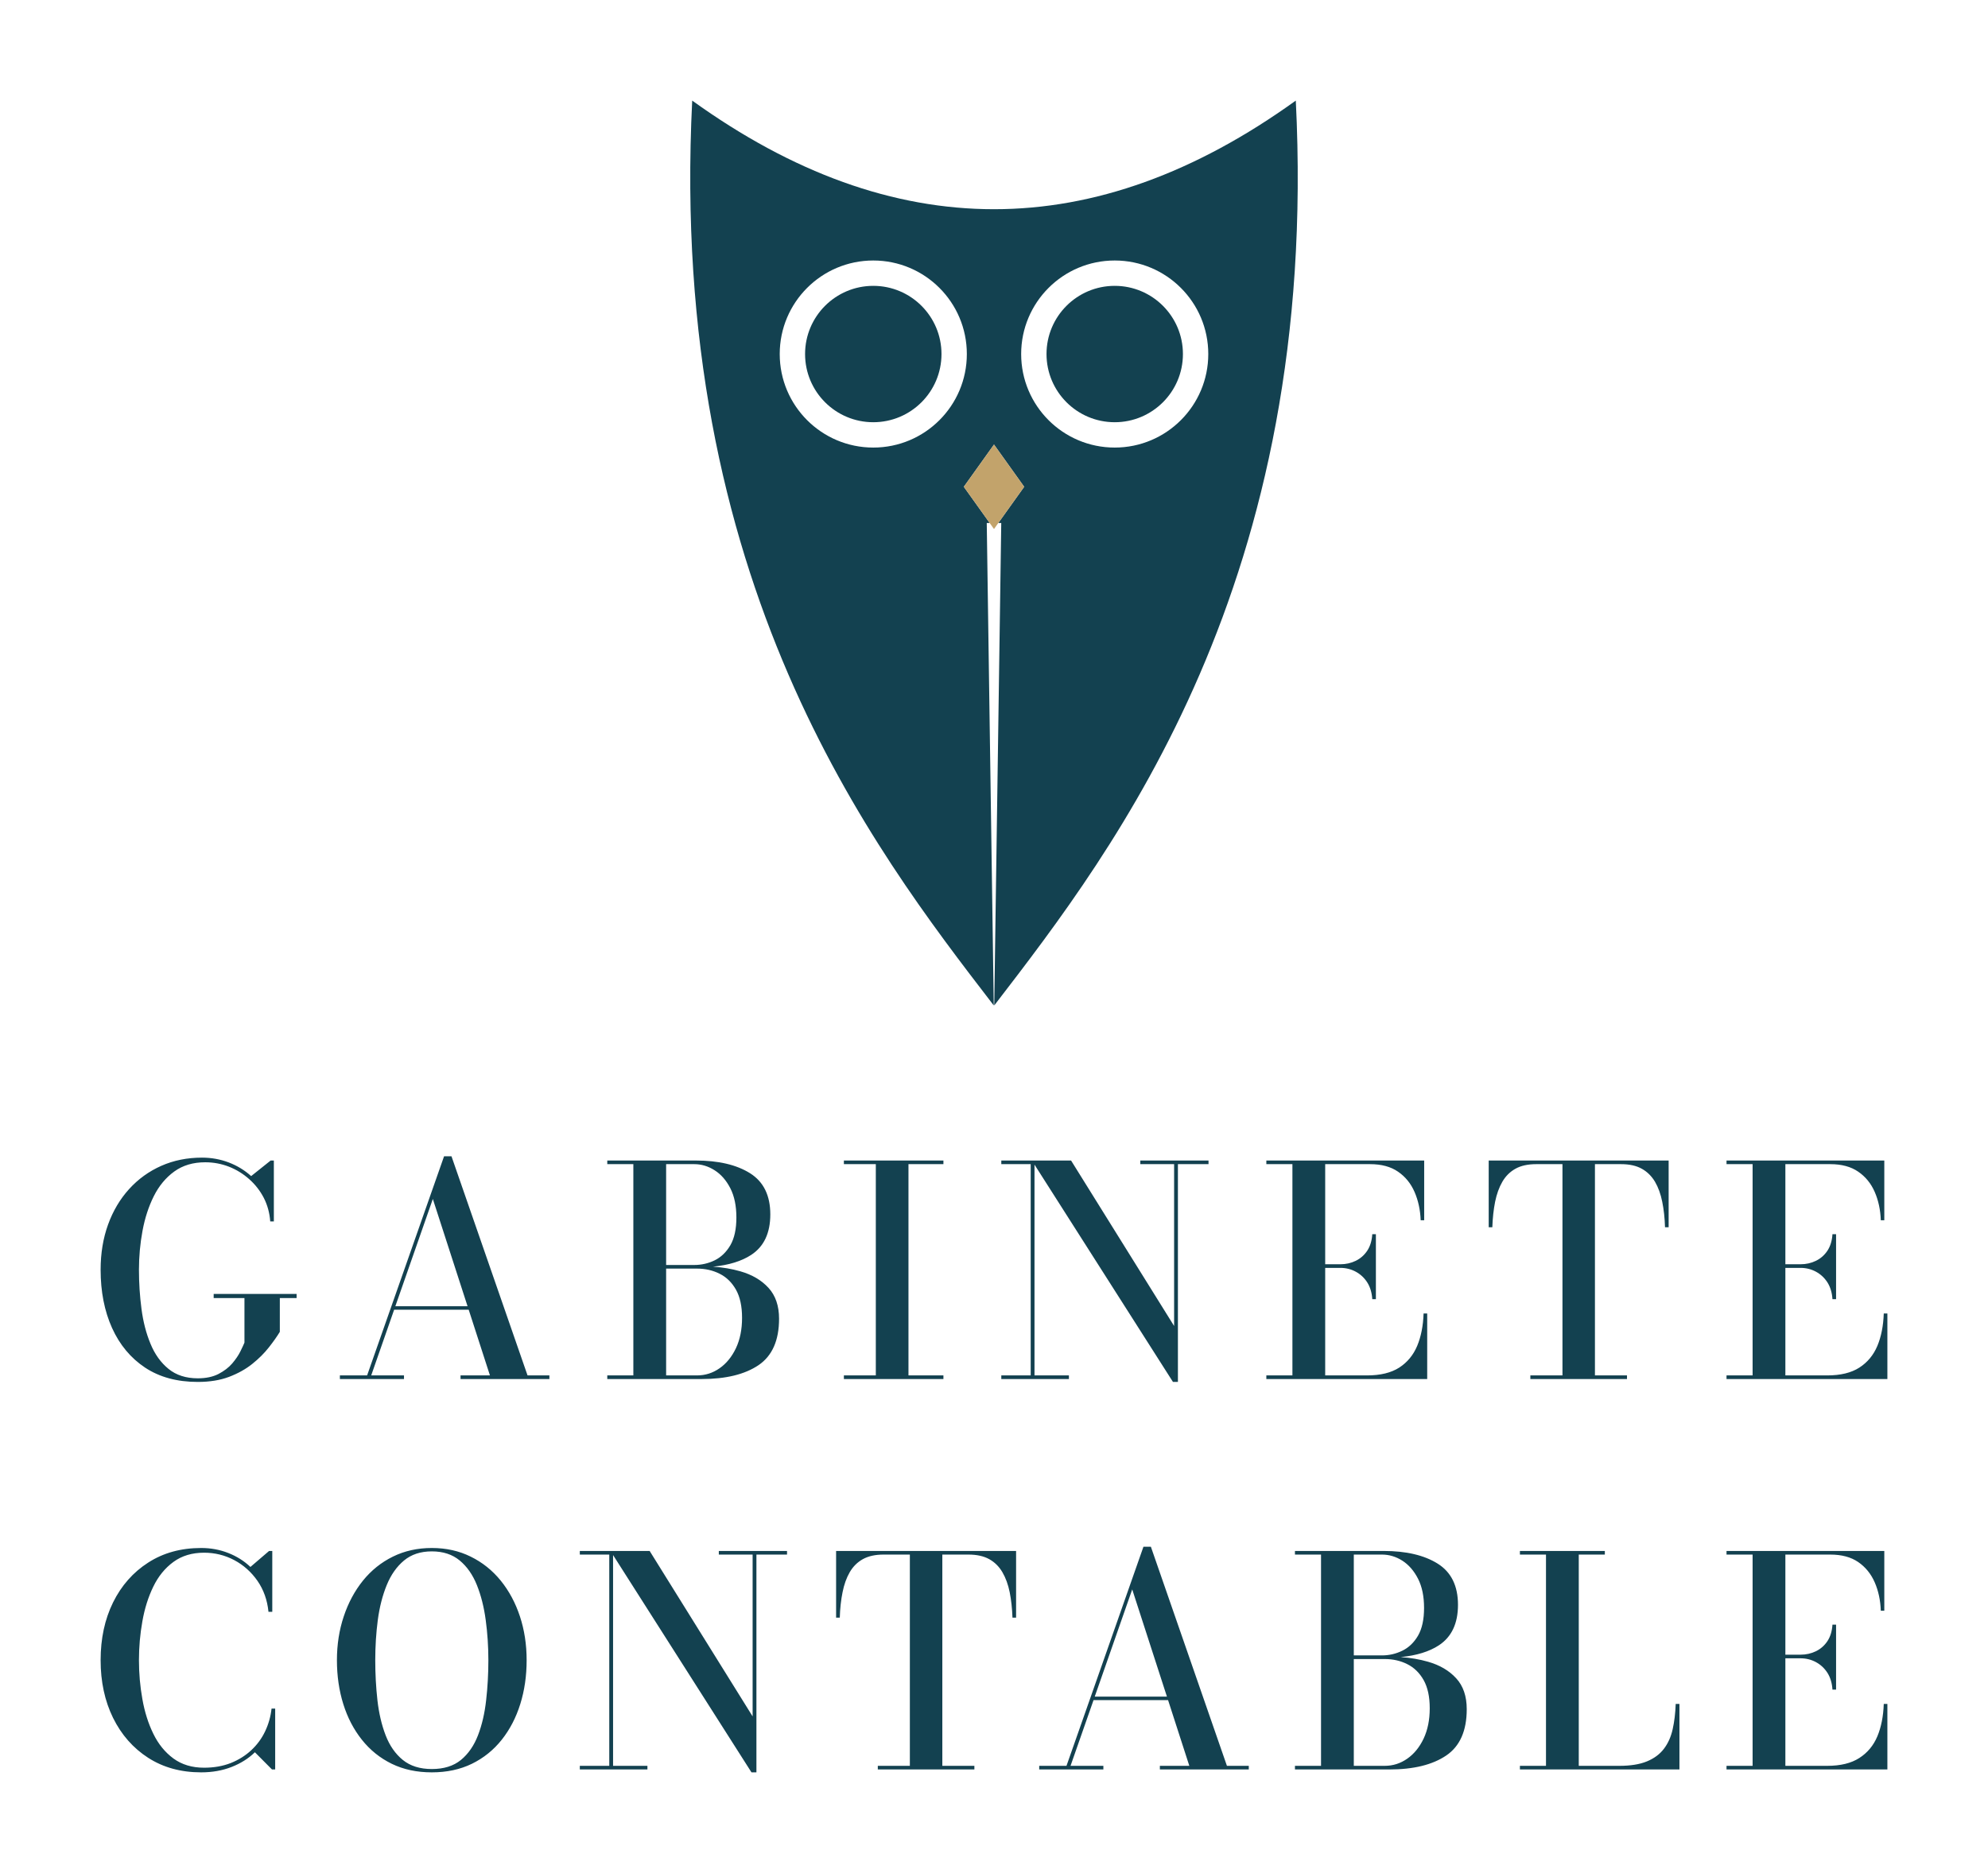
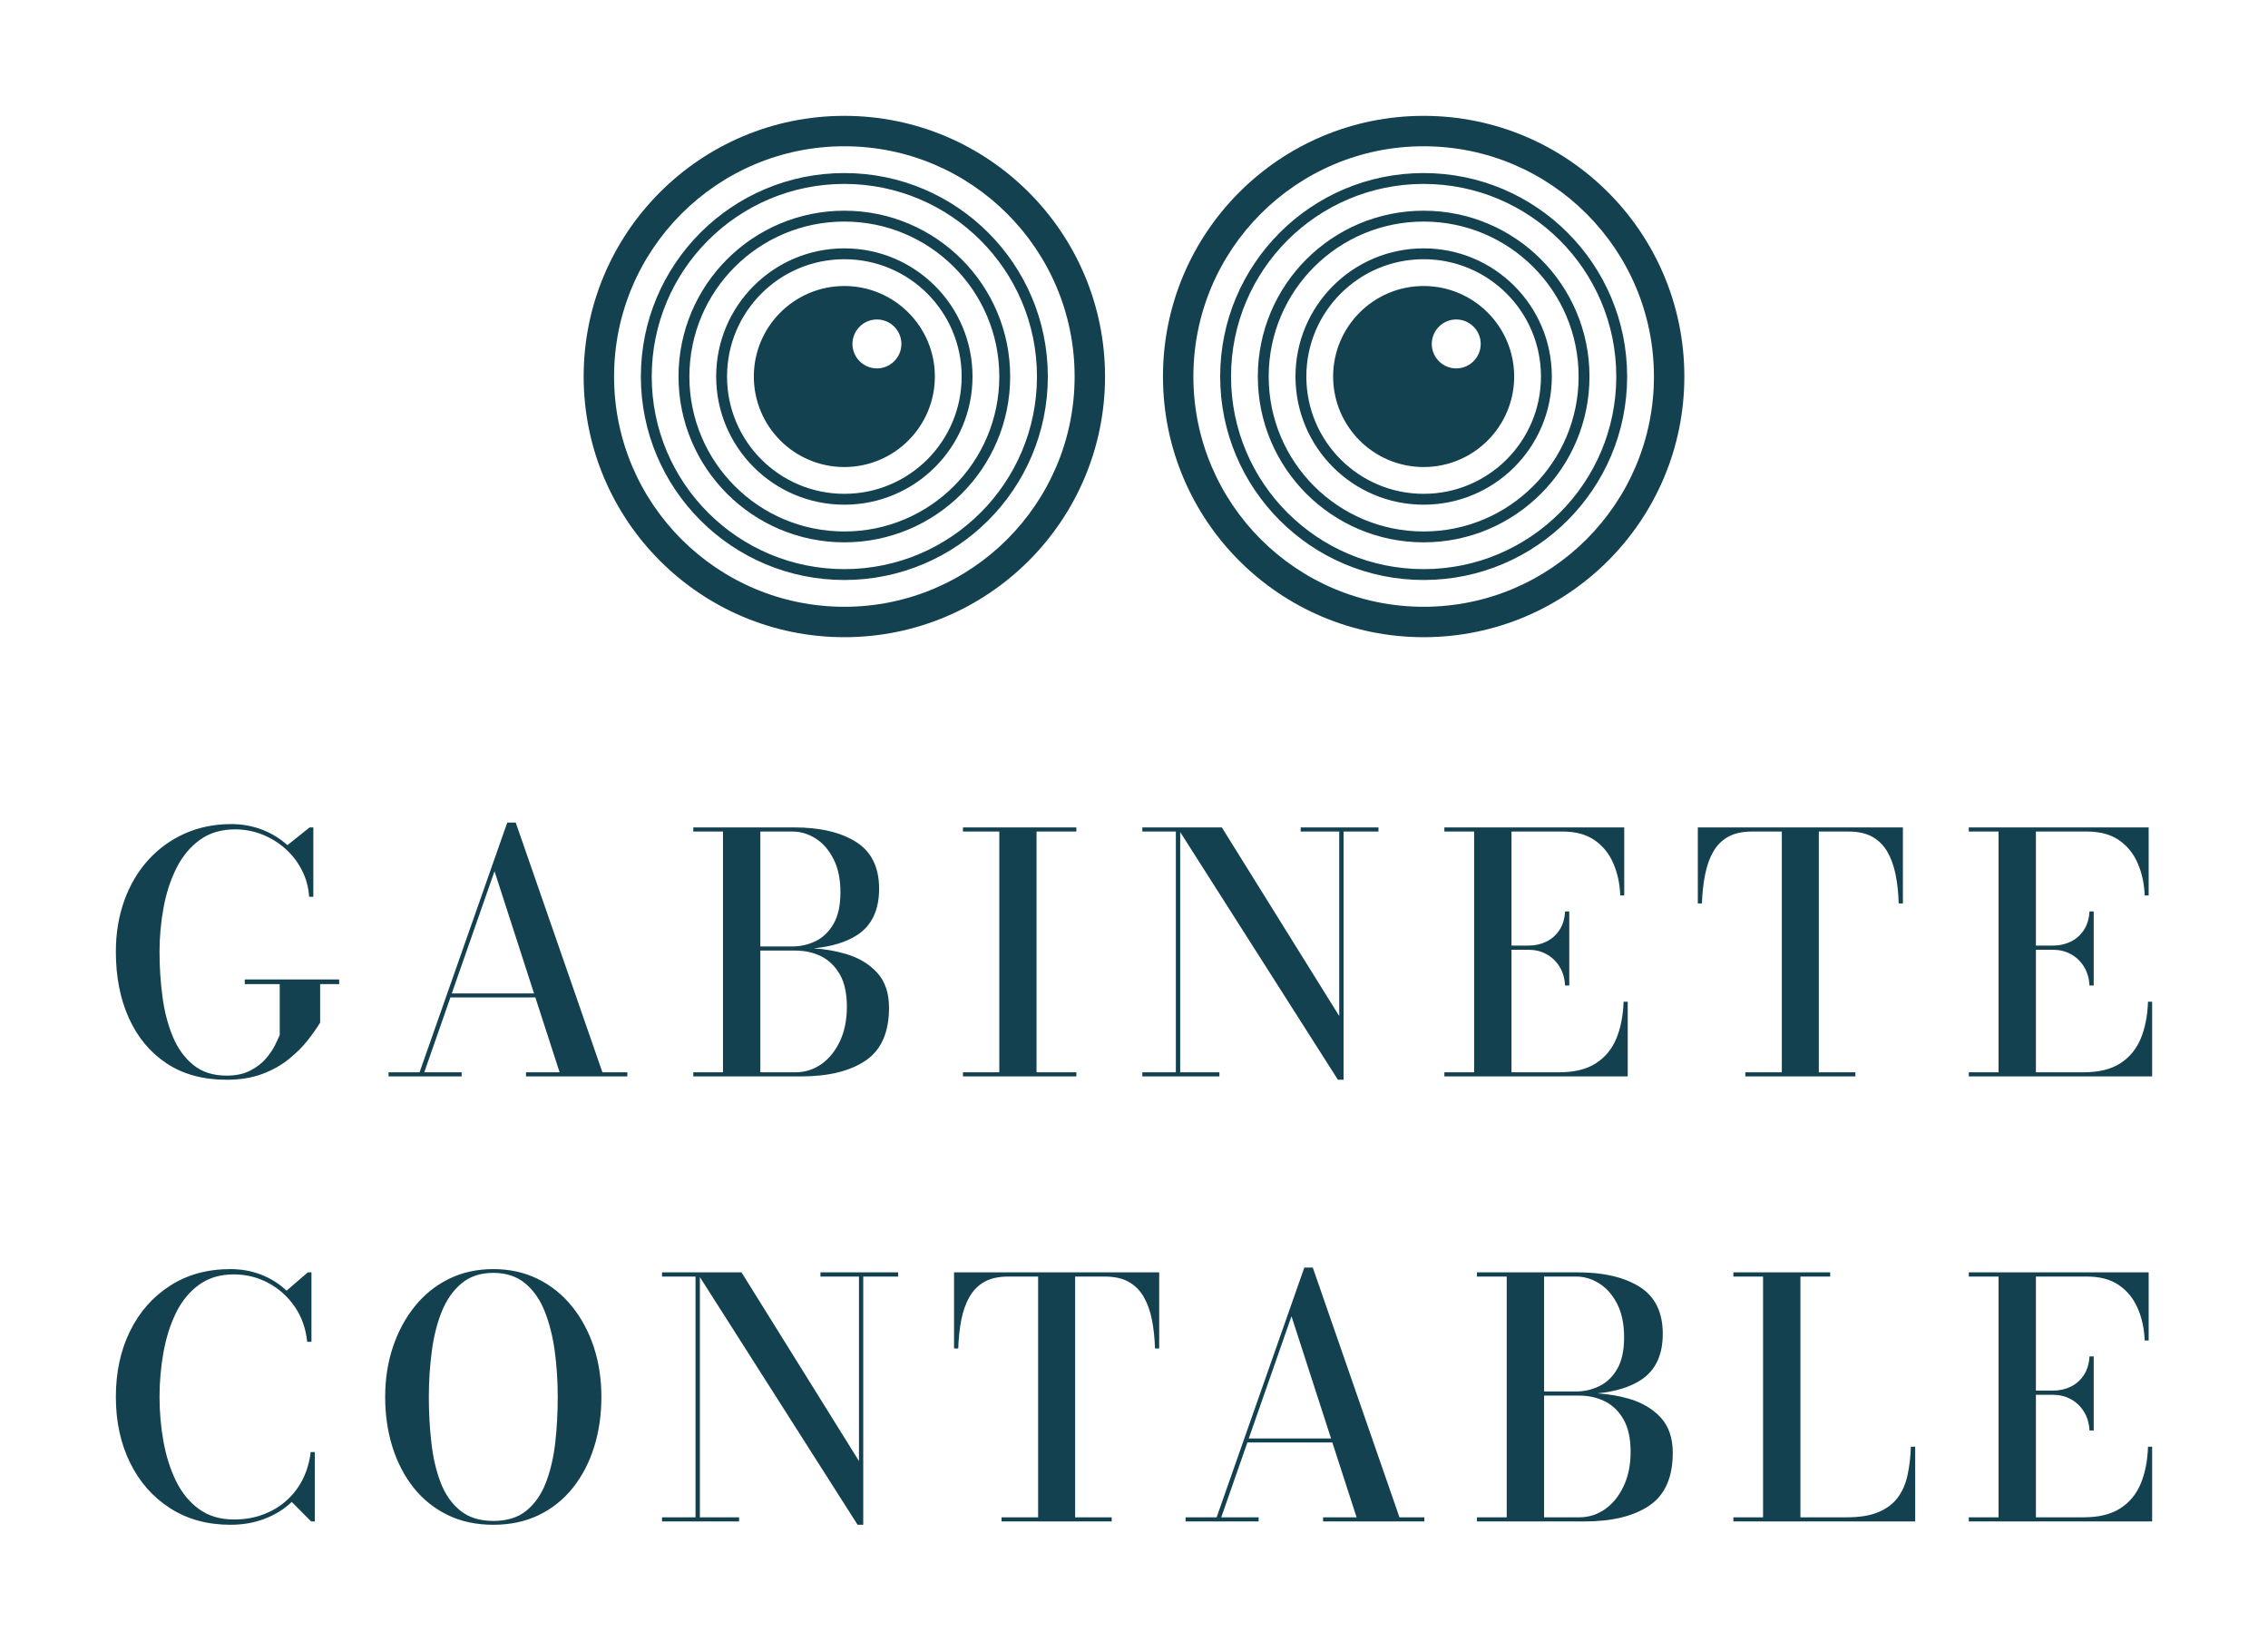
- <svg xmlns="http://www.w3.org/2000/svg" viewBox="-114.68 -16.67 329.36 310.38">
-   <path fill="#134150" d="M0 0Q50 36 100 0C103.99 79.81 70.16 123.79 50.14 149.82L50.04 149.95L51.2 70H50.71L55 64L50 57L45 64L49.29 70H48.8L49.96 149.95L49.86 149.82C29.84 123.79 -3.99 79.81 0 0ZM85.5 42C85.5 33.44 78.56 26.5 70 26.5C61.44 26.5 54.5 33.44 54.5 42C54.5 50.56 61.44 57.5 70 57.5C78.56 57.5 85.5 50.56 85.5 42ZM45.5 42C45.5 33.44 38.56 26.5 30 26.5C21.44 26.5 14.5 33.44 14.5 42C14.5 50.56 21.44 57.5 30 57.5C38.56 57.5 45.5 50.56 45.5 42ZM81.3 42C81.3 48.24 76.24 53.3 70 53.3C63.76 53.3 58.7 48.24 58.7 42C58.7 35.76 63.76 30.7 70 30.7C76.24 30.7 81.3 35.76 81.3 42ZM41.3 42C41.3 48.24 36.24 53.3 30 53.3C23.76 53.3 18.7 48.24 18.7 42C18.7 35.76 23.76 30.7 30 30.7C36.24 30.7 41.3 35.76 41.3 42Z" />
-   <path fill="#C2A36B" d="M50 57 55 64 50 71 45 64Z" />
-   <path fill="#134150" d="M-43.14 277.04Q-46.86 277.04 -49.78 275.62Q-52.7 274.19 -54.73 271.63Q-56.76 269.08 -57.81 265.71Q-58.86 262.34 -58.86 258.45Q-58.86 254.57 -57.73 251.2Q-56.61 247.83 -54.55 245.27Q-52.48 242.71 -49.59 241.29Q-46.69 239.86 -43.14 239.86Q-39.59 239.86 -36.7 241.29Q-33.8 242.71 -31.72 245.27Q-29.65 247.83 -28.54 251.2Q-27.43 254.57 -27.43 258.45Q-27.43 262.34 -28.48 265.71Q-29.53 269.08 -31.55 271.63Q-33.58 274.19 -36.5 275.62Q-39.42 277.04 -43.14 277.04ZM-14.07 211.86V211.26H-9.75V176.25H-14.07V175.65H0.61Q6.23 175.65 9.59 177.76Q12.94 179.87 12.94 184.58Q12.94 189.22 9.77 191.29Q7.39 192.85 3.44 193.24Q5.87 193.4 7.98 194.01Q10.89 194.84 12.64 196.75Q14.39 198.66 14.39 201.87Q14.39 207.25 10.99 209.56Q7.58 211.86 1.57 211.86ZM99.86 276.56V275.96H104.18V240.95H99.86V240.35H114.54Q120.16 240.35 123.52 242.46Q126.87 244.57 126.87 249.28Q126.87 253.91 123.7 255.99Q121.32 257.55 117.37 257.94Q119.8 258.1 121.91 258.71Q124.82 259.54 126.57 261.45Q128.32 263.35 128.32 266.57Q128.32 271.95 124.92 274.25Q121.51 276.56 115.5 276.56ZM-43.14 276.49Q-40.15 276.49 -38.31 274.98Q-36.48 273.47 -35.49 270.9Q-34.5 268.33 -34.14 265.09Q-33.77 261.86 -33.77 258.45Q-33.77 255.03 -34.21 251.8Q-34.64 248.58 -35.67 246.01Q-36.7 243.44 -38.52 241.93Q-40.34 240.42 -43.14 240.42Q-45.92 240.42 -47.74 241.93Q-49.56 243.44 -50.61 246.01Q-51.66 248.58 -52.09 251.8Q-52.51 255.03 -52.51 258.45Q-52.51 261.86 -52.15 265.09Q-51.78 268.33 -50.79 270.9Q-49.8 273.47 -47.95 274.98Q-46.09 276.49 -43.14 276.49ZM-39.88 174.95 -27.28 211.26H-23.66V211.86H-38.38V211.26H-33.51L-37.03 200.37H-49.38L-53.18 211.26H-47.75V211.86H-58.37V211.26H-53.86L-41.11 174.95ZM75.99 239.65 88.59 275.96H92.21V276.56H77.48V275.96H82.36L78.84 265.07H66.49L62.68 275.96H68.12V276.56H57.49V275.96H62.01L74.76 239.65ZM-79.28 197.76H-65.54V198.44H-68.32V204.04Q-69.02 205.2 -70.14 206.62Q-71.26 208.05 -72.88 209.35Q-74.5 210.65 -76.73 211.5Q-78.96 212.34 -81.91 212.34Q-87.05 212.34 -90.64 209.97Q-94.22 207.59 -96.12 203.39Q-98.01 199.19 -98.01 193.75Q-98.01 189.67 -96.78 186.27Q-95.55 182.87 -93.29 180.38Q-91.03 177.89 -87.96 176.53Q-84.88 175.17 -81.21 175.17Q-78.89 175.17 -76.78 175.97Q-74.67 176.78 -73.07 178.23L-69.84 175.65H-69.31V185.74H-69.91Q-70.06 183.64 -70.97 181.85Q-71.89 180.07 -73.39 178.74Q-74.88 177.41 -76.75 176.67Q-78.63 175.94 -80.68 175.94Q-83.7 175.94 -85.81 177.47Q-87.92 179 -89.2 181.56Q-90.48 184.12 -91.07 187.3Q-91.66 190.47 -91.66 193.75Q-91.66 197.04 -91.24 200.24Q-90.82 203.44 -89.74 206.03Q-88.67 208.63 -86.76 210.18Q-84.85 211.74 -81.91 211.74Q-79.88 211.74 -78.48 211.02Q-77.08 210.29 -76.21 209.28Q-75.34 208.26 -74.86 207.29Q-74.38 206.31 -74.18 205.83V198.44H-79.28ZM171.36 211.86V211.26H175.68V176.25H171.36V175.65H197.5V185.55H196.92Q196.83 182.96 195.91 180.85Q194.99 178.74 193.18 177.5Q191.37 176.25 188.55 176.25H181.11V192.84H183.62Q185 192.84 186.17 192.27Q187.34 191.7 188.08 190.59Q188.81 189.48 188.91 187.86H189.51V198.63H188.91Q188.81 197.01 188.08 195.85Q187.34 194.7 186.17 194.07Q185 193.44 183.62 193.44H181.11V211.26H188.04Q191.35 211.26 193.36 209.97Q195.38 208.67 196.35 206.37Q197.31 204.06 197.41 201H198.01V211.86ZM95.12 211.86V211.26H99.44V176.25H95.12V175.65H121.27V185.55H120.69Q120.59 182.96 119.67 180.85Q118.75 178.74 116.94 177.5Q115.13 176.25 112.31 176.25H104.87V192.84H107.38Q108.76 192.84 109.93 192.27Q111.1 191.7 111.84 190.59Q112.57 189.48 112.67 187.86H113.27V198.63H112.67Q112.57 197.01 111.84 195.85Q111.1 194.7 109.93 194.07Q108.76 193.44 107.38 193.44H104.87V211.26H111.8Q115.11 211.26 117.13 209.97Q119.14 208.67 120.11 206.37Q121.07 204.06 121.17 201H121.77V211.86ZM171.36 276.56V275.96H175.68V240.95H171.36V240.35H197.5V250.25H196.92Q196.83 247.66 195.91 245.55Q194.99 243.44 193.18 242.19Q191.37 240.95 188.55 240.95H181.11V257.54H183.62Q185 257.54 186.17 256.97Q187.34 256.4 188.08 255.29Q188.81 254.18 188.91 252.56H189.51V263.33H188.91Q188.81 261.71 188.08 260.55Q187.34 259.4 186.17 258.77Q185 258.14 183.62 258.14H181.11V275.96H188.04Q191.35 275.96 193.36 274.66Q195.38 273.37 196.35 271.07Q197.31 268.76 197.41 265.7H198.01V276.56ZM15.71 240.35V240.95H10.64V277.04H9.82L-13.11 241.03V275.96H-7.42V276.56H-18.62V275.96H-13.74V240.95H-18.62V240.35H-7.05L10.01 267.77V240.95H4.41V240.35ZM85.54 175.65V176.25H80.47V212.34H79.65L56.71 176.33V211.26H62.41V211.86H51.21V211.26H56.08V176.25H51.21V175.65H62.77L79.84 203.07V176.25H74.24V175.65ZM138.86 211.86V211.26H144.18V176.25H139.83Q137.75 176.25 136.39 177.01Q135.03 177.77 134.22 179.17Q133.41 180.57 133.02 182.49Q132.64 184.41 132.56 186.71H131.96V175.65H161.77V186.71H161.17Q161.1 184.41 160.71 182.49Q160.33 180.57 159.51 179.17Q158.68 177.77 157.32 177.01Q155.96 176.25 153.88 176.25H149.56V211.26H154.87V211.86ZM30.75 276.56V275.96H36.06V240.95H31.71Q29.64 240.95 28.27 241.71Q26.91 242.47 26.1 243.87Q25.29 245.27 24.91 247.19Q24.52 249.11 24.45 251.4H23.84V240.35H53.66V251.4H53.06Q52.98 249.11 52.6 247.19Q52.21 245.27 51.39 243.87Q50.57 242.47 49.21 241.71Q47.84 240.95 45.76 240.95H41.44V275.96H46.75V276.56ZM-81.35 277.04Q-86.38 277.04 -90.13 274.63Q-93.88 272.21 -95.95 268.01Q-98.01 263.81 -98.01 258.45Q-98.01 253.07 -95.95 248.88Q-93.88 244.69 -90.13 242.28Q-86.38 239.86 -81.35 239.86Q-78.96 239.86 -76.86 240.69Q-74.76 241.51 -73.19 243L-70.1 240.35H-69.57V250.44H-70.2Q-70.49 247.52 -72.02 245.31Q-73.56 243.1 -75.87 241.87Q-78.19 240.64 -80.87 240.64Q-83.86 240.64 -85.95 242.17Q-88.04 243.7 -89.28 246.26Q-90.53 248.82 -91.09 252Q-91.66 255.17 -91.66 258.45Q-91.66 261.74 -91.09 264.91Q-90.53 268.09 -89.28 270.64Q-88.04 273.2 -85.95 274.74Q-83.86 276.27 -80.87 276.27Q-78.43 276.27 -76.46 275.5Q-74.5 274.72 -73.05 273.37Q-71.6 272.02 -70.76 270.25Q-69.91 268.47 -69.69 266.47H-69.09V276.56H-69.62L-72.45 273.71Q-74.04 275.26 -76.32 276.15Q-78.6 277.04 -81.35 277.04ZM137.13 276.56V275.96H141.45V240.95H137.13V240.35H151.2V240.95H146.88V275.96H153.59Q156.39 275.96 158.18 275.22Q159.97 274.48 160.99 273.13Q162.02 271.78 162.44 269.88Q162.86 267.99 162.94 265.7H163.56V276.56ZM25.13 211.86V211.26H30.42V176.25H25.13V175.65H41.62V176.25H35.83V211.26H41.62V211.86ZM109.61 258.26V275.96H114.73Q116.78 275.96 118.47 274.77Q120.16 273.59 121.18 271.44Q122.19 269.29 122.19 266.42Q122.19 263.55 121.18 261.75Q120.16 259.95 118.47 259.11Q116.78 258.26 114.73 258.26ZM-4.32 193.56V211.26H0.8Q2.85 211.26 4.54 210.07Q6.23 208.89 7.25 206.74Q8.26 204.59 8.26 201.72Q8.26 198.85 7.25 197.05Q6.23 195.25 4.54 194.41Q2.85 193.56 0.8 193.56ZM-4.32 192.96H0.34Q2.13 192.96 3.72 192.19Q5.31 191.41 6.32 189.69Q7.32 187.96 7.32 185.09Q7.32 182.21 6.32 180.25Q5.31 178.28 3.72 177.27Q2.13 176.25 0.34 176.25H-4.32ZM109.61 257.66H114.27Q116.06 257.66 117.65 256.88Q119.24 256.11 120.25 254.39Q121.25 252.66 121.25 249.79Q121.25 246.91 120.25 244.95Q119.24 242.98 117.65 241.96Q116.06 240.95 114.27 240.95H109.61ZM-37.22 199.79 -42.97 182.02 -49.18 199.79ZM78.65 264.49 72.9 246.72 66.69 264.49Z" />
+ <svg xmlns="http://www.w3.org/2000/svg" viewBox="-80.60 -16.00 313.20 226.58">
+   <path fill="#134150" d="M72 36C72 55.88 55.88 72 36 72C16.12 72 0 55.88 0 36C0 16.12 16.12 0 36 0C55.88 0 72 16.12 72 36ZM152 36C152 55.88 135.88 72 116 72C96.12 72 80 55.88 80 36C80 16.12 96.12 0 116 0C135.88 0 152 16.12 152 36ZM147.8 36C147.8 18.44 133.56 4.2 116 4.2C98.44 4.2 84.2 18.44 84.2 36C84.2 53.56 98.44 67.8 116 67.8C133.56 67.8 147.8 53.56 147.8 36ZM67.8 36C67.8 18.44 53.56 4.2 36 4.2C18.44 4.2 4.2 18.44 4.2 36C4.2 53.56 18.44 67.8 36 67.8C53.56 67.8 67.8 53.56 67.8 36ZM144.1 36C144.1 51.52 131.52 64.1 116 64.1C100.48 64.1 87.9 51.52 87.9 36C87.9 20.48 100.48 7.9 116 7.9C131.52 7.9 144.1 20.48 144.1 36ZM64.1 36C64.1 51.52 51.52 64.1 36 64.1C20.48 64.1 7.9 51.52 7.9 36C7.9 20.48 20.48 7.9 36 7.9C51.52 7.9 64.1 20.48 64.1 36ZM142.6 36C142.6 21.31 130.69 9.4 116 9.4C101.31 9.4 89.4 21.31 89.4 36C89.4 50.69 101.31 62.6 116 62.6C130.69 62.6 142.6 50.69 142.6 36ZM62.6 36C62.6 21.31 50.69 9.4 36 9.4C21.31 9.4 9.4 21.31 9.4 36C9.4 50.69 21.31 62.6 36 62.6C50.69 62.6 62.6 50.69 62.6 36ZM58.9 36C58.9 48.65 48.65 58.9 36 58.9C23.35 58.9 13.1 48.65 13.1 36C13.1 23.35 23.35 13.1 36 13.1C48.65 13.1 58.9 23.35 58.9 36ZM138.9 36C138.9 48.65 128.65 58.9 116 58.9C103.35 58.9 93.1 48.65 93.1 36C93.1 23.35 103.35 13.1 116 13.1C128.65 13.1 138.9 23.35 138.9 36ZM57.4 36C57.4 24.18 47.82 14.6 36 14.6C24.18 14.6 14.6 24.18 14.6 36C14.6 47.82 24.18 57.4 36 57.4C47.82 57.4 57.4 47.82 57.4 36ZM137.4 36C137.4 24.18 127.82 14.6 116 14.6C104.18 14.6 94.6 24.18 94.6 36C94.6 47.82 104.18 57.4 116 57.4C127.82 57.4 137.4 47.82 137.4 36ZM53.7 36C53.7 45.78 45.78 53.7 36 53.7C26.22 53.7 18.3 45.78 18.3 36C18.3 26.22 26.22 18.3 36 18.3C45.78 18.3 53.7 26.22 53.7 36ZM133.7 36C133.7 45.78 125.78 53.7 116 53.7C106.22 53.7 98.3 45.78 98.3 36C98.3 26.22 106.22 18.3 116 18.3C125.78 18.3 133.7 26.22 133.7 36ZM52.2 36C52.2 27.05 44.95 19.8 36 19.8C27.05 19.8 19.8 27.05 19.8 36C19.8 44.95 27.05 52.2 36 52.2C44.95 52.2 52.2 44.95 52.2 36ZM132.2 36C132.2 27.05 124.95 19.8 116 19.8C107.05 19.8 99.8 27.05 99.8 36C99.8 44.95 107.05 52.2 116 52.2C124.95 52.2 132.2 44.95 132.2 36ZM48.5 36C48.5 42.9 42.9 48.5 36 48.5C29.1 48.5 23.5 42.9 23.5 36C23.5 29.1 29.1 23.5 36 23.5C42.9 23.5 48.5 29.1 48.5 36ZM128.5 36C128.5 42.9 122.9 48.5 116 48.5C109.1 48.5 103.5 42.9 103.5 36C103.5 29.1 109.1 23.5 116 23.5C122.9 23.5 128.5 29.1 128.5 36ZM43.88 31.5C43.88 29.64 42.36 28.12 40.5 28.12C38.64 28.12 37.12 29.64 37.12 31.5C37.12 33.36 38.64 34.88 40.5 34.88C42.36 34.88 43.88 33.36 43.88 31.5ZM123.88 31.5C123.88 29.64 122.36 28.12 120.5 28.12C118.64 28.12 117.12 29.64 117.12 31.5C117.12 33.36 118.64 34.88 120.5 34.88C122.36 34.88 123.88 33.36 123.88 31.5Z" />
+   <path fill="#134150" d="M-12.48 194.58Q-16.01 194.58 -18.78 193.23Q-21.56 191.88 -23.49 189.45Q-25.41 187.01 -26.41 183.82Q-27.41 180.62 -27.41 176.92Q-27.41 173.23 -26.34 170.03Q-25.27 166.83 -23.31 164.4Q-21.35 161.97 -18.6 160.62Q-15.85 159.27 -12.48 159.27Q-9.11 159.27 -6.35 160.62Q-3.6 161.97 -1.63 164.4Q0.34 166.83 1.4 170.03Q2.45 173.23 2.45 176.92Q2.45 180.62 1.45 183.82Q0.46 187.01 -1.47 189.45Q-3.4 191.88 -6.17 193.23Q-8.95 194.58 -12.48 194.58ZM15.14 132.66V132.09H19.24V98.84H15.14V98.27H29.08Q34.42 98.27 37.61 100.27Q40.8 102.28 40.8 106.75Q40.8 111.15 37.78 113.13Q35.52 114.6 31.77 114.97Q34.08 115.13 36.09 115.71Q38.85 116.5 40.51 118.31Q42.17 120.12 42.17 123.17Q42.17 128.28 38.94 130.47Q35.71 132.66 30 132.66ZM123.36 194.12V193.55H127.47V160.3H123.36V159.72H137.31Q142.65 159.72 145.84 161.73Q149.02 163.74 149.02 168.21Q149.02 172.61 146.01 174.58Q143.75 176.06 140 176.43Q142.3 176.59 144.31 177.16Q147.07 177.96 148.74 179.77Q150.4 181.58 150.4 184.63Q150.4 189.74 147.17 191.93Q143.93 194.12 138.22 194.12ZM-12.48 194.05Q-9.63 194.05 -7.89 192.62Q-6.15 191.19 -5.21 188.75Q-4.27 186.3 -3.92 183.23Q-3.58 180.16 -3.58 176.92Q-3.58 173.67 -3.99 170.61Q-4.41 167.54 -5.38 165.1Q-6.35 162.66 -8.09 161.23Q-9.82 159.79 -12.48 159.79Q-15.11 159.79 -16.85 161.23Q-18.58 162.66 -19.58 165.1Q-20.57 167.54 -20.97 170.61Q-21.38 173.67 -21.38 176.92Q-21.38 180.16 -21.03 183.23Q-20.69 186.3 -19.75 188.75Q-18.81 191.19 -17.04 192.62Q-15.28 194.05 -12.48 194.05ZM-9.38 97.6 2.59 132.09H6.03V132.66H-7.96V132.09H-3.32L-6.67 121.75H-18.4L-22.01 132.09H-16.85V132.66H-26.94V132.09H-22.66L-10.55 97.6ZM100.69 159.06 112.66 193.55H116.1V194.12H102.11V193.55H106.74L103.39 183.21H91.66L88.05 193.55H93.21V194.12H83.12V193.55H87.41L99.52 159.06ZM-46.8 119.27H-33.76V119.91H-36.39V125.23Q-37.06 126.33 -38.12 127.69Q-39.19 129.04 -40.73 130.28Q-42.26 131.52 -44.38 132.32Q-46.51 133.12 -49.3 133.12Q-54.19 133.12 -57.59 130.86Q-61 128.6 -62.8 124.61Q-64.6 120.62 -64.6 115.46Q-64.6 111.59 -63.43 108.36Q-62.26 105.12 -60.12 102.76Q-57.97 100.4 -55.05 99.1Q-52.12 97.81 -48.64 97.81Q-46.44 97.81 -44.43 98.57Q-42.42 99.34 -40.91 100.72L-37.84 98.27H-37.33V107.85H-37.91Q-38.04 105.86 -38.92 104.16Q-39.79 102.46 -41.21 101.2Q-42.63 99.94 -44.41 99.24Q-46.19 98.54 -48.13 98.54Q-51 98.54 -53.01 100Q-55.01 101.45 -56.23 103.88Q-57.45 106.31 -58.01 109.33Q-58.57 112.35 -58.57 115.46Q-58.57 118.58 -58.17 121.62Q-57.77 124.66 -56.75 127.13Q-55.73 129.59 -53.91 131.07Q-52.1 132.55 -49.3 132.55Q-47.38 132.55 -46.05 131.86Q-44.72 131.17 -43.89 130.21Q-43.07 129.25 -42.61 128.32Q-42.15 127.39 -41.97 126.93V119.91H-46.8ZM191.28 132.66V132.09H195.39V98.84H191.28V98.27H216.12V107.67H215.57Q215.48 105.21 214.6 103.21Q213.73 101.2 212.01 100.02Q210.29 98.84 207.61 98.84H200.55V114.59H202.93Q204.24 114.59 205.35 114.05Q206.46 113.52 207.16 112.46Q207.86 111.41 207.95 109.87H208.53V120.1H207.95Q207.86 118.56 207.16 117.46Q206.46 116.36 205.35 115.76Q204.24 115.17 202.93 115.17H200.55V132.09H207.13Q210.27 132.09 212.19 130.86Q214.1 129.64 215.02 127.45Q215.93 125.26 216.03 122.34H216.6V132.66ZM118.86 132.66V132.09H122.97V98.84H118.86V98.27H143.7V107.67H143.15Q143.06 105.21 142.18 103.21Q141.31 101.2 139.59 100.02Q137.87 98.84 135.19 98.84H128.13V114.59H130.51Q131.82 114.59 132.93 114.05Q134.04 113.52 134.74 112.46Q135.44 111.41 135.53 109.87H136.11V120.1H135.53Q135.44 118.56 134.74 117.46Q134.04 116.36 132.93 115.76Q131.82 115.17 130.51 115.17H128.13V132.09H134.71Q137.85 132.09 139.76 130.86Q141.68 129.64 142.6 127.45Q143.51 125.26 143.61 122.34H144.18V132.66ZM191.28 194.12V193.55H195.39V160.3H191.28V159.72H216.12V169.13H215.57Q215.48 166.67 214.6 164.67Q213.73 162.66 212.01 161.48Q210.29 160.3 207.61 160.3H200.55V176.05H202.93Q204.24 176.05 205.35 175.51Q206.46 174.97 207.16 173.92Q207.86 172.86 207.95 171.33H208.53V181.56H207.95Q207.86 180.02 207.16 178.92Q206.46 177.82 205.35 177.22Q204.24 176.63 202.93 176.63H200.55V193.55H207.13Q210.27 193.55 212.19 192.32Q214.1 191.1 215.02 188.91Q215.93 186.72 216.03 183.8H216.6V194.12ZM43.43 159.72V160.3H38.61V194.58H37.83L16.05 160.37V193.55H21.46V194.12H10.82V193.55H15.45V160.3H10.82V159.72H21.8L38.02 185.78V160.3H32.7V159.72ZM109.76 98.27V98.84H104.94V133.12H104.16L82.38 98.91V132.09H87.79V132.66H77.15V132.09H81.78V98.84H77.15V98.27H88.13L104.34 124.32V98.84H99.02V98.27ZM160.42 132.66V132.09H165.46V98.84H161.33Q159.36 98.84 158.06 99.56Q156.77 100.28 156 101.61Q155.23 102.94 154.87 104.77Q154.5 106.59 154.43 108.77H153.86V98.27H182.18V108.77H181.6Q181.54 106.59 181.17 104.77Q180.8 102.94 180.02 101.61Q179.24 100.28 177.95 99.56Q176.65 98.84 174.68 98.84H170.57V132.09H175.62V132.66ZM57.71 194.12V193.55H62.76V160.3H58.63Q56.66 160.3 55.36 161.02Q54.07 161.74 53.3 163.07Q52.53 164.4 52.16 166.23Q51.8 168.05 51.73 170.23H51.15V159.72H79.48V170.23H78.9Q78.83 168.05 78.47 166.23Q78.1 164.4 77.32 163.07Q76.54 161.74 75.24 161.02Q73.95 160.3 71.98 160.3H67.87V193.55H72.92V194.12ZM-48.78 194.58Q-53.55 194.58 -57.11 192.29Q-60.68 190 -62.64 186.01Q-64.6 182.02 -64.6 176.92Q-64.6 171.81 -62.64 167.83Q-60.68 163.85 -57.11 161.56Q-53.55 159.27 -48.78 159.27Q-46.51 159.27 -44.51 160.05Q-42.52 160.83 -41.03 162.25L-38.09 159.72H-37.59V169.31H-38.18Q-38.46 166.54 -39.91 164.44Q-41.37 162.34 -43.57 161.17Q-45.77 160 -48.32 160Q-51.16 160 -53.15 161.46Q-55.13 162.91 -56.31 165.34Q-57.49 167.77 -58.03 170.79Q-58.57 173.81 -58.57 176.92Q-58.57 180.04 -58.03 183.06Q-57.49 186.07 -56.31 188.5Q-55.13 190.94 -53.15 192.39Q-51.16 193.85 -48.32 193.85Q-46 193.85 -44.13 193.11Q-42.26 192.38 -40.89 191.1Q-39.51 189.81 -38.71 188.13Q-37.91 186.44 -37.7 184.54H-37.13V194.12H-37.63L-40.31 191.42Q-41.83 192.89 -44 193.73Q-46.16 194.58 -48.78 194.58ZM158.77 194.12V193.55H162.87V160.3H158.77V159.72H172.14V160.3H168.03V193.55H174.41Q177.07 193.55 178.76 192.85Q180.46 192.15 181.44 190.87Q182.41 189.58 182.81 187.78Q183.21 185.98 183.28 183.8H183.88V194.12ZM52.38 132.66V132.09H57.4V98.84H52.38V98.27H68.04V98.84H62.54V132.09H68.04V132.66ZM132.63 176.74V193.55H137.49Q139.44 193.55 141.04 192.43Q142.65 191.3 143.61 189.26Q144.58 187.22 144.58 184.49Q144.58 181.76 143.61 180.05Q142.65 178.35 141.04 177.54Q139.44 176.74 137.49 176.74ZM24.4 115.28V132.09H29.26Q31.21 132.09 32.82 130.97Q34.42 129.84 35.39 127.8Q36.35 125.76 36.35 123.03Q36.35 120.3 35.39 118.59Q34.42 116.89 32.82 116.08Q31.21 115.28 29.26 115.28ZM24.4 114.71H28.83Q30.52 114.71 32.04 113.97Q33.55 113.24 34.5 111.6Q35.46 109.96 35.46 107.23Q35.46 104.5 34.5 102.63Q33.55 100.76 32.04 99.8Q30.52 98.84 28.83 98.84H24.4ZM132.63 176.17H137.05Q138.75 176.17 140.26 175.43Q141.78 174.7 142.73 173.06Q143.68 171.42 143.68 168.69Q143.68 165.96 142.73 164.09Q141.78 162.22 140.26 161.26Q138.75 160.3 137.05 160.3H132.63ZM-6.85 121.2 -12.31 104.32 -18.21 121.2ZM103.21 182.66 97.75 165.78 91.85 182.66Z" />
</svg>
